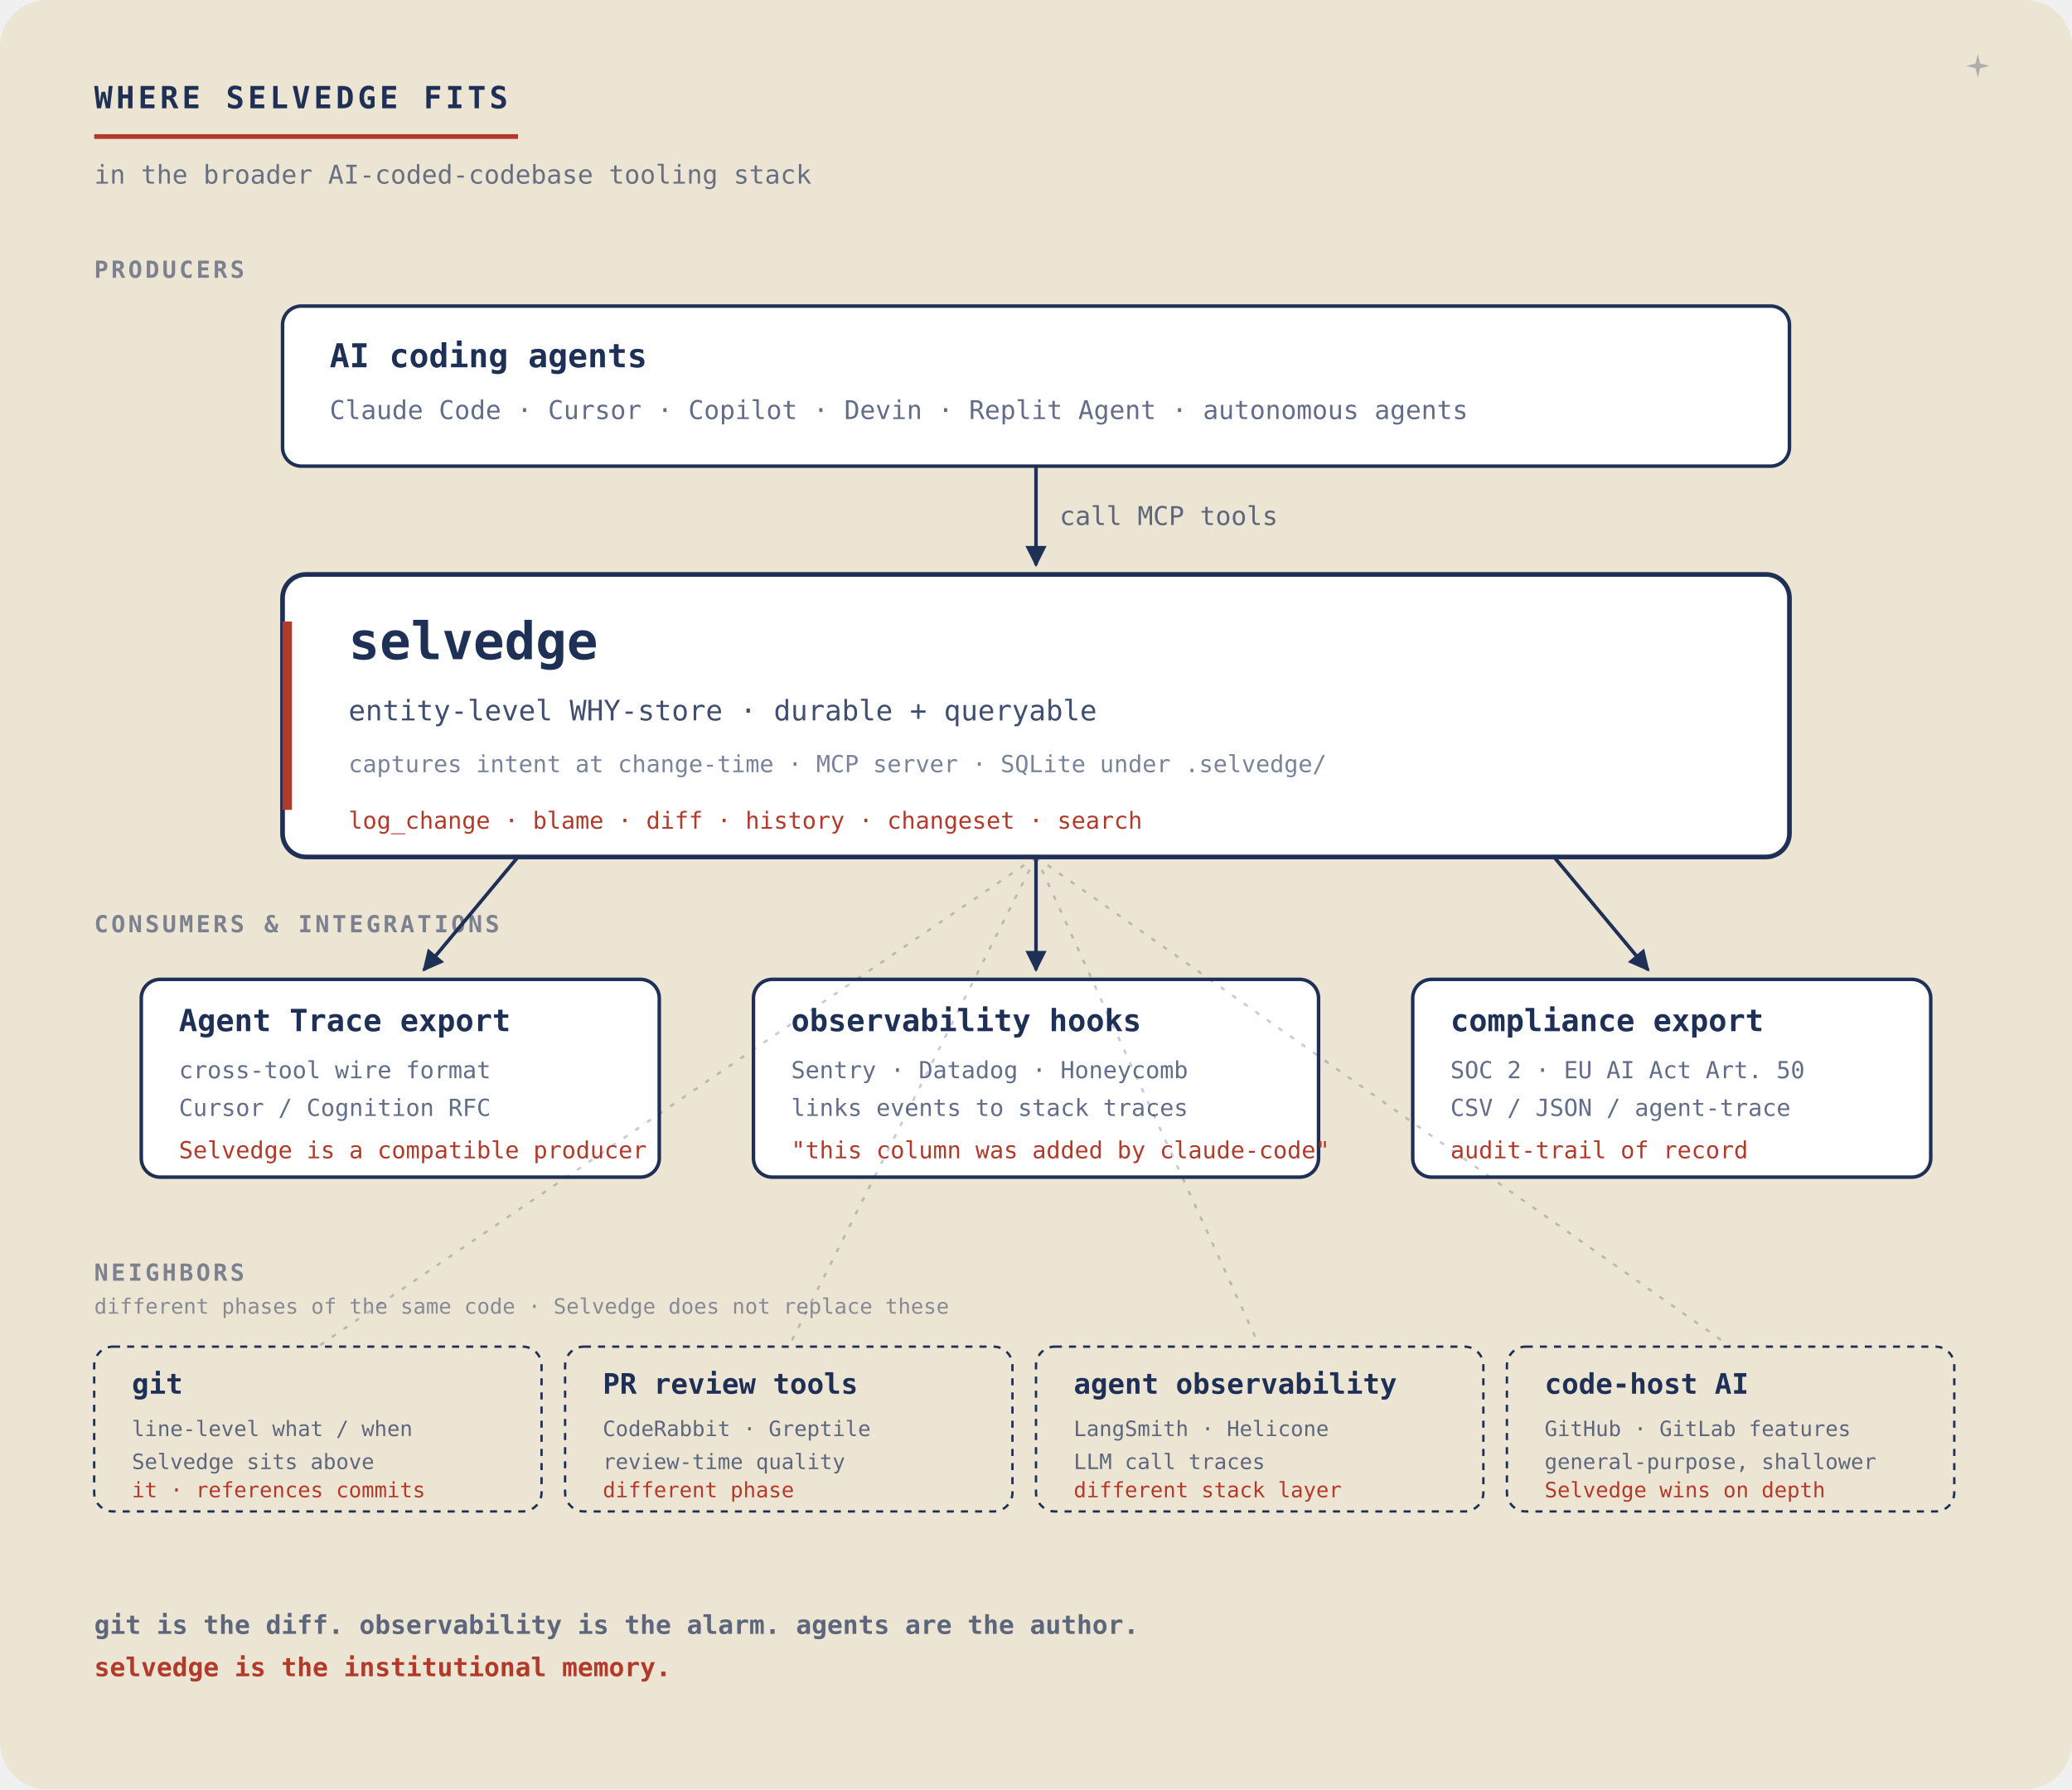
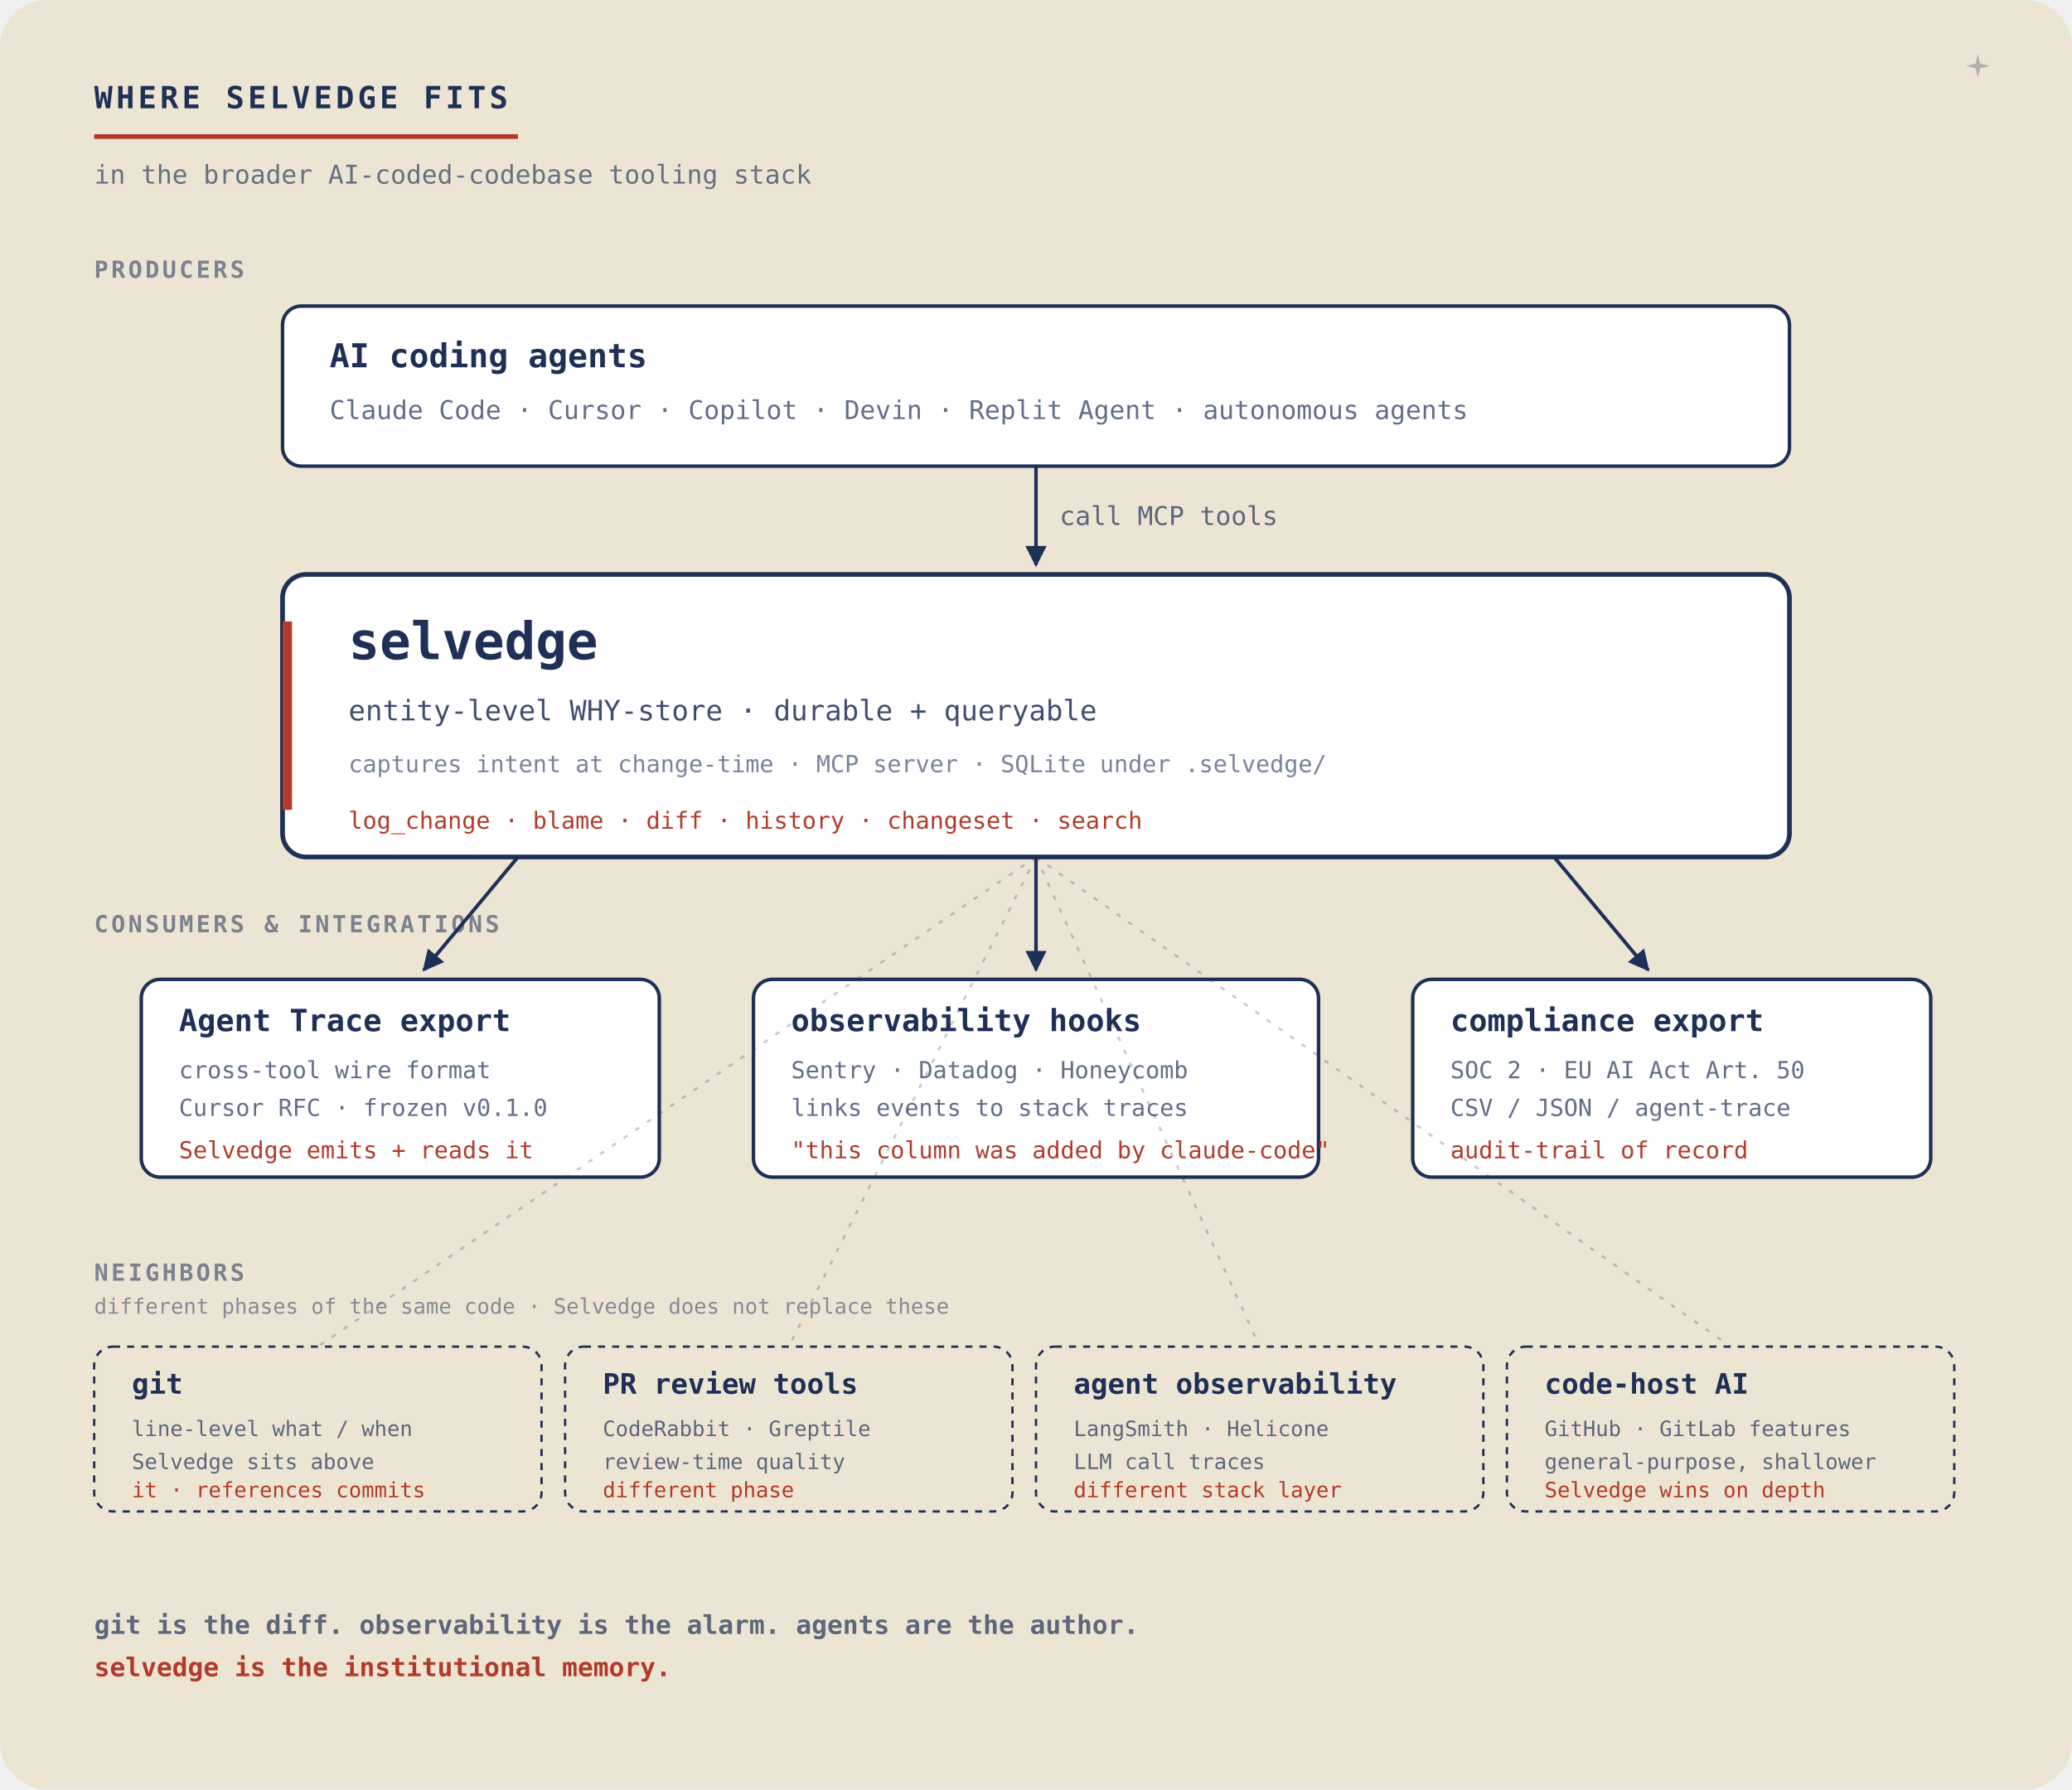
<svg xmlns="http://www.w3.org/2000/svg" viewBox="0 0 880 760" width="880" height="760" role="img" aria-label="Where Selvedge fits in the broader AI-coded-codebase tooling stack">
  <defs>
    <marker id="ec-arr" viewBox="0 0 10 10" refX="9" refY="5" markerWidth="6" markerHeight="6" orient="auto-start-reverse">
      <path d="M0,0 L10,5 L0,10 z" fill="#1F3057" />
    </marker>
    <marker id="ec-arr-faint" viewBox="0 0 10 10" refX="9" refY="5" markerWidth="6" markerHeight="6" orient="auto-start-reverse">
      <path d="M0,0 L10,5 L0,10 z" fill="#1F3057" opacity="0.45" />
    </marker>
  </defs>
  <style>
    .mono { font-family: 'JetBrains Mono', 'IBM Plex Mono', 'SF Mono', Menlo, Consolas, ui-monospace, monospace; }
  </style>
  <rect width="880" height="760" rx="20" ry="20" fill="#EDE5D3" />
  <text x="40" y="46" class="mono" font-size="13" font-weight="700" letter-spacing="1.5" fill="#1F3057">WHERE SELVEDGE FITS</text>
  <line x1="40" y1="58" x2="220" y2="58" stroke="#B23A2A" stroke-width="2" />
  <text x="40" y="78" class="mono" font-size="11" fill="#1F3057" opacity="0.65">
    in the broader AI-coded-codebase tooling stack
  </text>
  <text x="40" y="118" class="mono" font-size="10" font-weight="700" letter-spacing="1.2" fill="#1F3057" opacity="0.55">PRODUCERS</text>
  <rect x="120" y="130" width="640" height="68" rx="8" fill="#FFFFFF" stroke="#1F3057" stroke-width="1.5" />
  <text x="140" y="156" class="mono" font-size="14" font-weight="700" fill="#1F3057">AI coding agents</text>
  <text x="140" y="178" class="mono" font-size="11" fill="#1F3057" opacity="0.7">Claude Code · Cursor · Copilot · Devin · Replit Agent · autonomous agents</text>
  <line x1="440" y1="198" x2="440" y2="240" stroke="#1F3057" stroke-width="1.5" marker-end="url(#ec-arr)" />
  <text x="450" y="223" class="mono" font-size="11" fill="#1F3057" opacity="0.7">call MCP tools</text>
  <rect x="120" y="244" width="640" height="120" rx="10" fill="#FFFFFF" stroke="#1F3057" stroke-width="2" />
  <rect x="120" y="264" width="4" height="80" fill="#B23A2A" />
  <text x="148" y="280" class="mono" font-size="22" font-weight="700" fill="#1F3057">selvedge</text>
  <text x="148" y="306" class="mono" font-size="12" fill="#1F3057" opacity="0.85">entity-level WHY-store · durable + queryable</text>
  <text x="148" y="328" class="mono" font-size="10" fill="#1F3057" opacity="0.6">captures intent at change-time · MCP server · SQLite under .selvedge/</text>
  <text x="148" y="352" class="mono" font-size="10" fill="#B23A2A">log_change · blame · diff · history · changeset · search</text>
  <line x1="220" y1="364" x2="180" y2="412" stroke="#1F3057" stroke-width="1.5" marker-end="url(#ec-arr)" />
  <line x1="440" y1="364" x2="440" y2="412" stroke="#1F3057" stroke-width="1.5" marker-end="url(#ec-arr)" />
  <line x1="660" y1="364" x2="700" y2="412" stroke="#1F3057" stroke-width="1.5" marker-end="url(#ec-arr)" />
  <text x="40" y="396" class="mono" font-size="10" font-weight="700" letter-spacing="1.2" fill="#1F3057" opacity="0.55">CONSUMERS &amp; INTEGRATIONS</text>
  <rect x="60" y="416" width="220" height="84" rx="8" fill="#FFFFFF" stroke="#1F3057" stroke-width="1.5" />
  <text x="76" y="438" class="mono" font-size="13" font-weight="700" fill="#1F3057">Agent Trace export</text>
  <text x="76" y="458" class="mono" font-size="10" fill="#1F3057" opacity="0.7">cross-tool wire format</text>
-   <text x="76" y="474" class="mono" font-size="10" fill="#1F3057" opacity="0.7">Cursor / Cognition RFC</text>
-   <text x="76" y="492" class="mono" font-size="10" fill="#B23A2A">Selvedge is a compatible producer</text>
+   <text x="76" y="474" class="mono" font-size="10" fill="#1F3057" opacity="0.7">Cursor RFC · frozen v0.1.0</text>
+   <text x="76" y="492" class="mono" font-size="10" fill="#B23A2A">Selvedge emits + reads it</text>
  <rect x="320" y="416" width="240" height="84" rx="8" fill="#FFFFFF" stroke="#1F3057" stroke-width="1.5" />
  <text x="336" y="438" class="mono" font-size="13" font-weight="700" fill="#1F3057">observability hooks</text>
  <text x="336" y="458" class="mono" font-size="10" fill="#1F3057" opacity="0.7">Sentry · Datadog · Honeycomb</text>
  <text x="336" y="474" class="mono" font-size="10" fill="#1F3057" opacity="0.7">links events to stack traces</text>
  <text x="336" y="492" class="mono" font-size="10" fill="#B23A2A">"this column was added by claude-code"</text>
  <rect x="600" y="416" width="220" height="84" rx="8" fill="#FFFFFF" stroke="#1F3057" stroke-width="1.5" />
  <text x="616" y="438" class="mono" font-size="13" font-weight="700" fill="#1F3057">compliance export</text>
  <text x="616" y="458" class="mono" font-size="10" fill="#1F3057" opacity="0.7">SOC 2 · EU AI Act Art. 50</text>
  <text x="616" y="474" class="mono" font-size="10" fill="#1F3057" opacity="0.7">CSV / JSON / agent-trace</text>
  <text x="616" y="492" class="mono" font-size="10" fill="#B23A2A">audit-trail of record</text>
  <text x="40" y="544" class="mono" font-size="10" font-weight="700" letter-spacing="1.2" fill="#1F3057" opacity="0.55">NEIGHBORS</text>
  <text x="40" y="558" class="mono" font-size="9" fill="#1F3057" opacity="0.5">different phases of the same code · Selvedge does not replace these</text>
  <rect x="40" y="572" width="190" height="70" rx="8" fill="#EDE5D3" stroke="#1F3057" stroke-width="1" stroke-dasharray="3,3" />
  <text x="56" y="592" class="mono" font-size="12" font-weight="700" fill="#1F3057">git</text>
  <text x="56" y="610" class="mono" font-size="9" fill="#1F3057" opacity="0.7">line-level what / when</text>
  <text x="56" y="624" class="mono" font-size="9" fill="#1F3057" opacity="0.7">Selvedge sits above</text>
  <text x="56" y="636" class="mono" font-size="9" fill="#B23A2A">it · references commits</text>
  <rect x="240" y="572" width="190" height="70" rx="8" fill="#EDE5D3" stroke="#1F3057" stroke-width="1" stroke-dasharray="3,3" />
  <text x="256" y="592" class="mono" font-size="12" font-weight="700" fill="#1F3057">PR review tools</text>
  <text x="256" y="610" class="mono" font-size="9" fill="#1F3057" opacity="0.7">CodeRabbit · Greptile</text>
  <text x="256" y="624" class="mono" font-size="9" fill="#1F3057" opacity="0.7">review-time quality</text>
  <text x="256" y="636" class="mono" font-size="9" fill="#B23A2A">different phase</text>
  <rect x="440" y="572" width="190" height="70" rx="8" fill="#EDE5D3" stroke="#1F3057" stroke-width="1" stroke-dasharray="3,3" />
  <text x="456" y="592" class="mono" font-size="12" font-weight="700" fill="#1F3057">agent observability</text>
  <text x="456" y="610" class="mono" font-size="9" fill="#1F3057" opacity="0.7">LangSmith · Helicone</text>
  <text x="456" y="624" class="mono" font-size="9" fill="#1F3057" opacity="0.7">LLM call traces</text>
  <text x="456" y="636" class="mono" font-size="9" fill="#B23A2A">different stack layer</text>
  <rect x="640" y="572" width="190" height="70" rx="8" fill="#EDE5D3" stroke="#1F3057" stroke-width="1" stroke-dasharray="3,3" />
  <text x="656" y="592" class="mono" font-size="12" font-weight="700" fill="#1F3057">code-host AI</text>
  <text x="656" y="610" class="mono" font-size="9" fill="#1F3057" opacity="0.7">GitHub · GitLab features</text>
  <text x="656" y="624" class="mono" font-size="9" fill="#1F3057" opacity="0.7">general-purpose, shallower</text>
  <text x="656" y="636" class="mono" font-size="9" fill="#B23A2A">Selvedge wins on depth</text>
  <line x1="440" y1="364" x2="135" y2="572" stroke="#1F3057" stroke-width="1" stroke-dasharray="2,4" opacity="0.25" />
  <line x1="440" y1="364" x2="335" y2="572" stroke="#1F3057" stroke-width="1" stroke-dasharray="2,4" opacity="0.25" />
  <line x1="440" y1="364" x2="535" y2="572" stroke="#1F3057" stroke-width="1" stroke-dasharray="2,4" opacity="0.25" />
  <line x1="440" y1="364" x2="735" y2="572" stroke="#1F3057" stroke-width="1" stroke-dasharray="2,4" opacity="0.25" />
  <text x="40" y="694" class="mono" font-size="11" font-weight="700" fill="#1F3057" opacity="0.7">git is the diff. observability is the alarm. agents are the author.</text>
  <text x="40" y="712" class="mono" font-size="11" font-weight="700" fill="#B23A2A">selvedge is the institutional memory.</text>
  <g transform="translate(840 28)" fill="#1F3057" opacity="0.3">
    <path d="M 0 -5 L 1 -1 L 5 0 L 1 1 L 0 5 L -1 1 L -5 0 L -1 -1 Z" />
  </g>
</svg>
